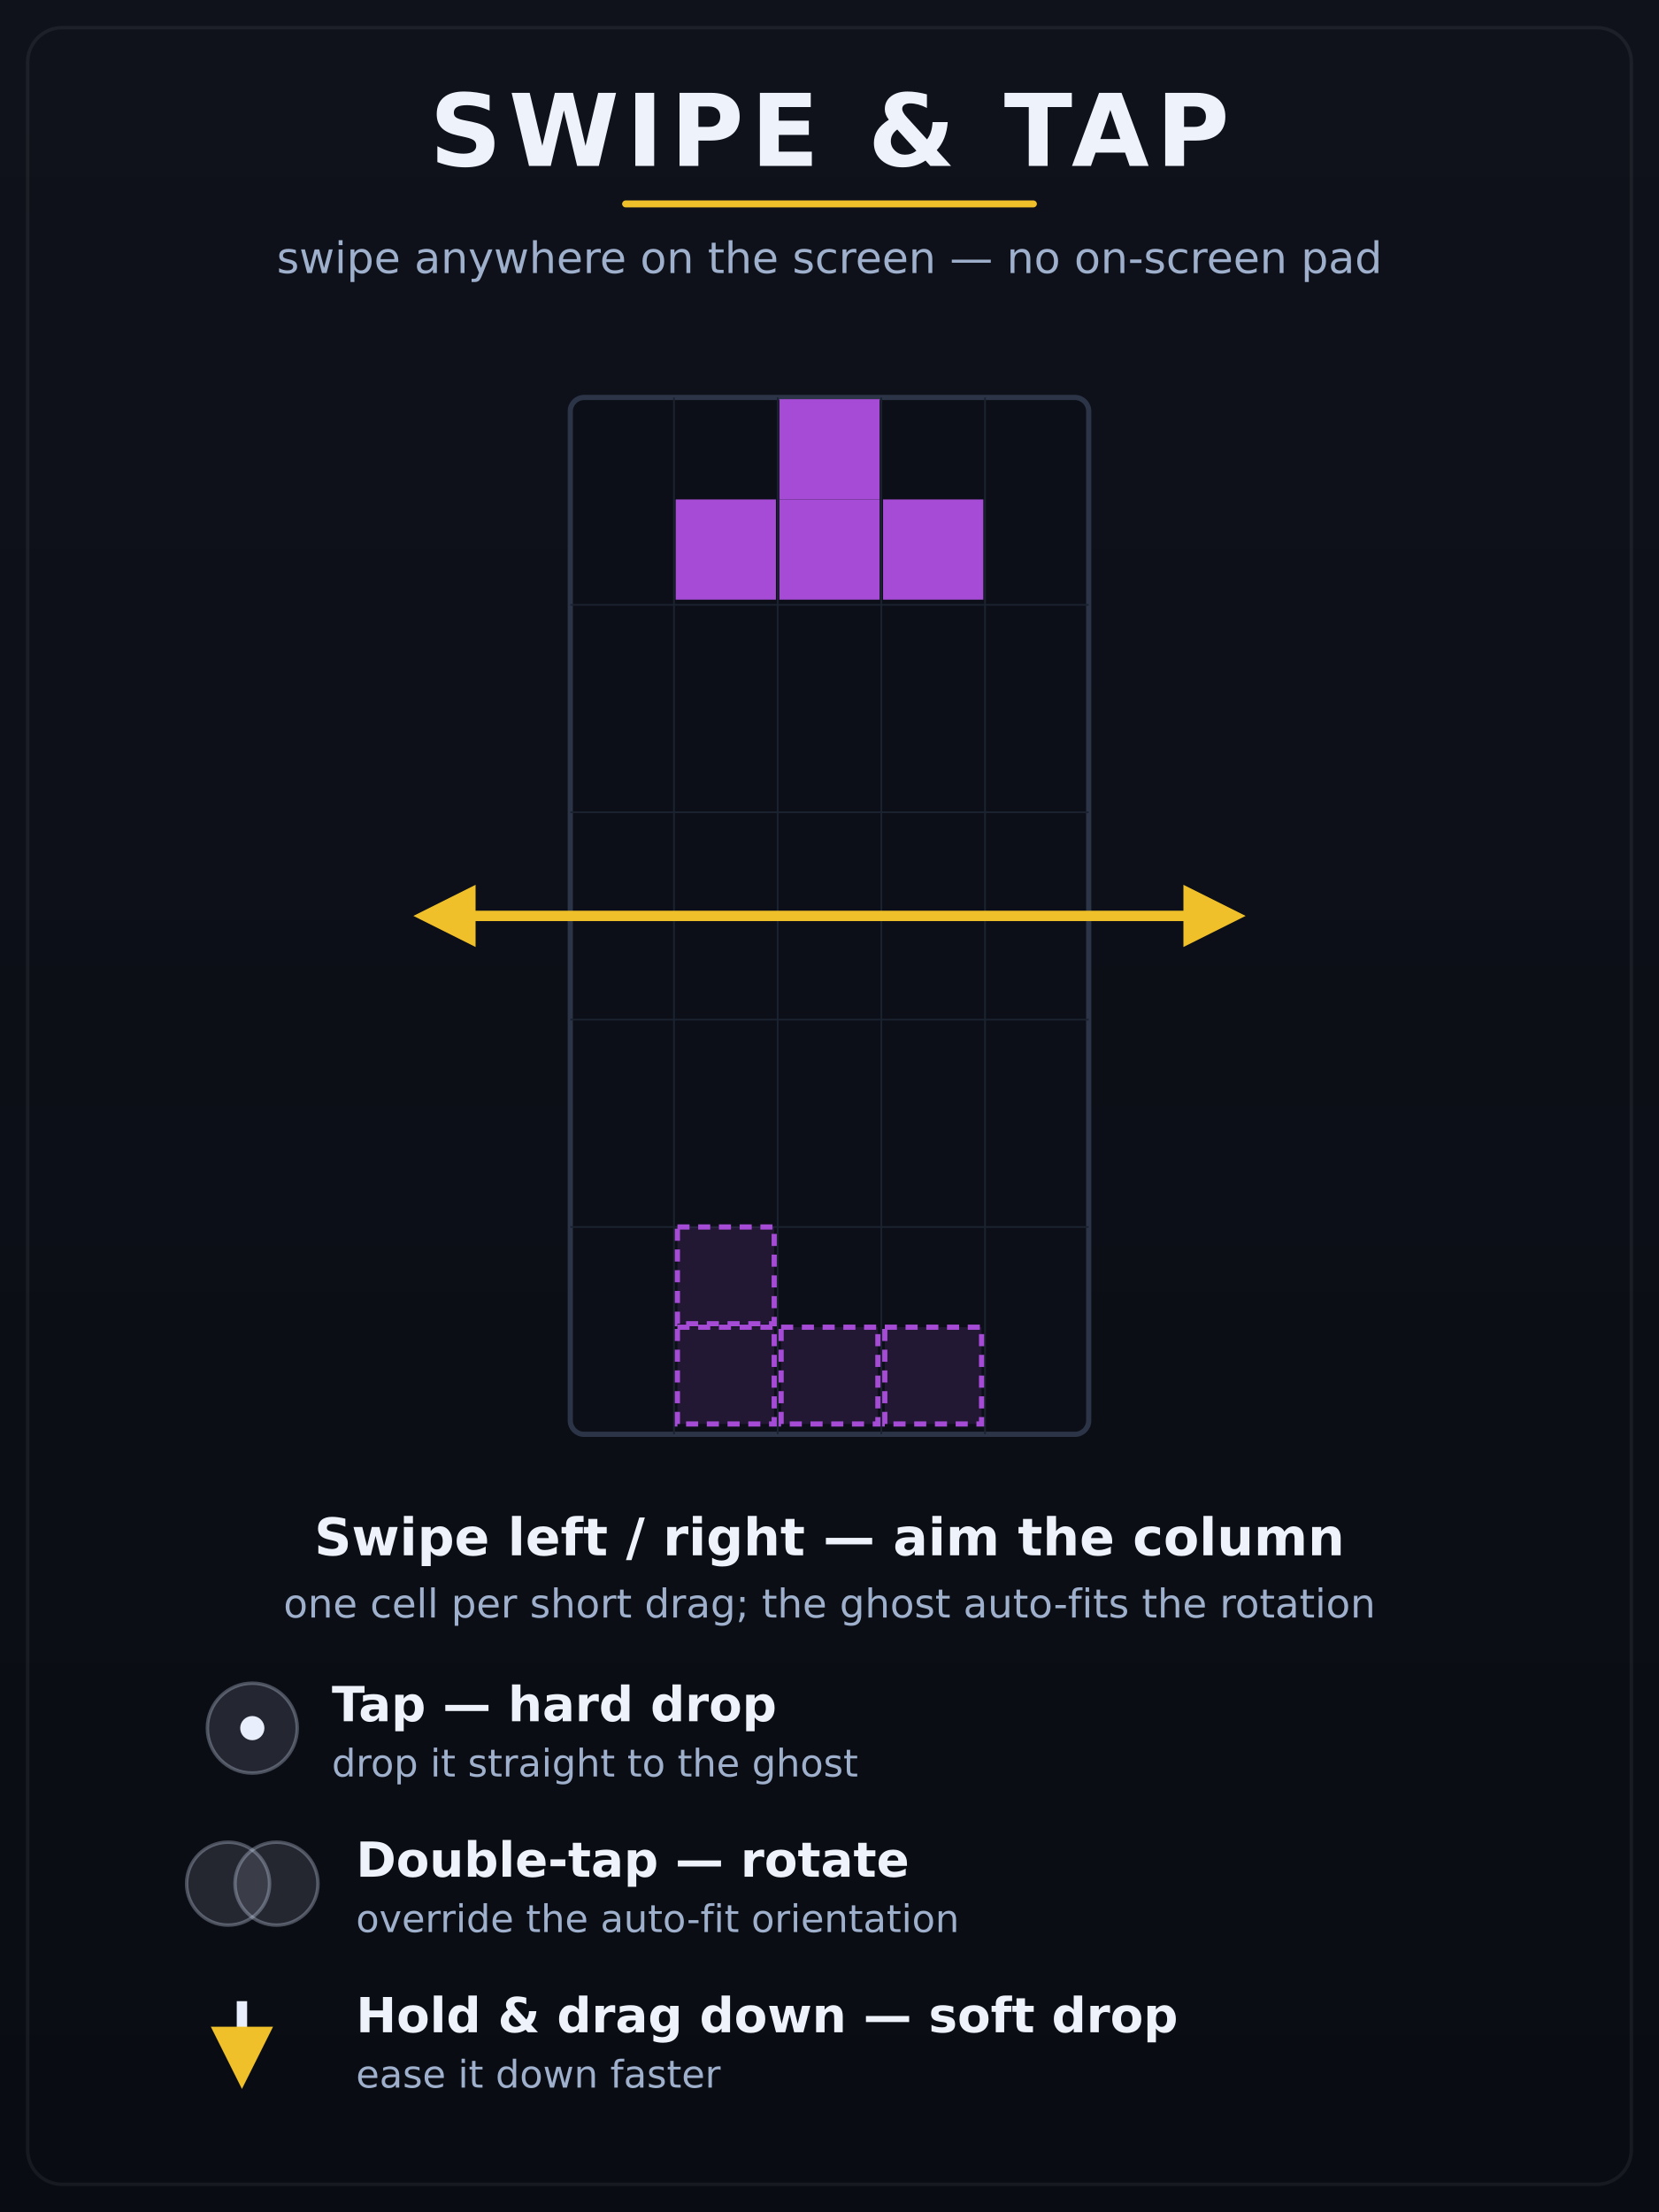
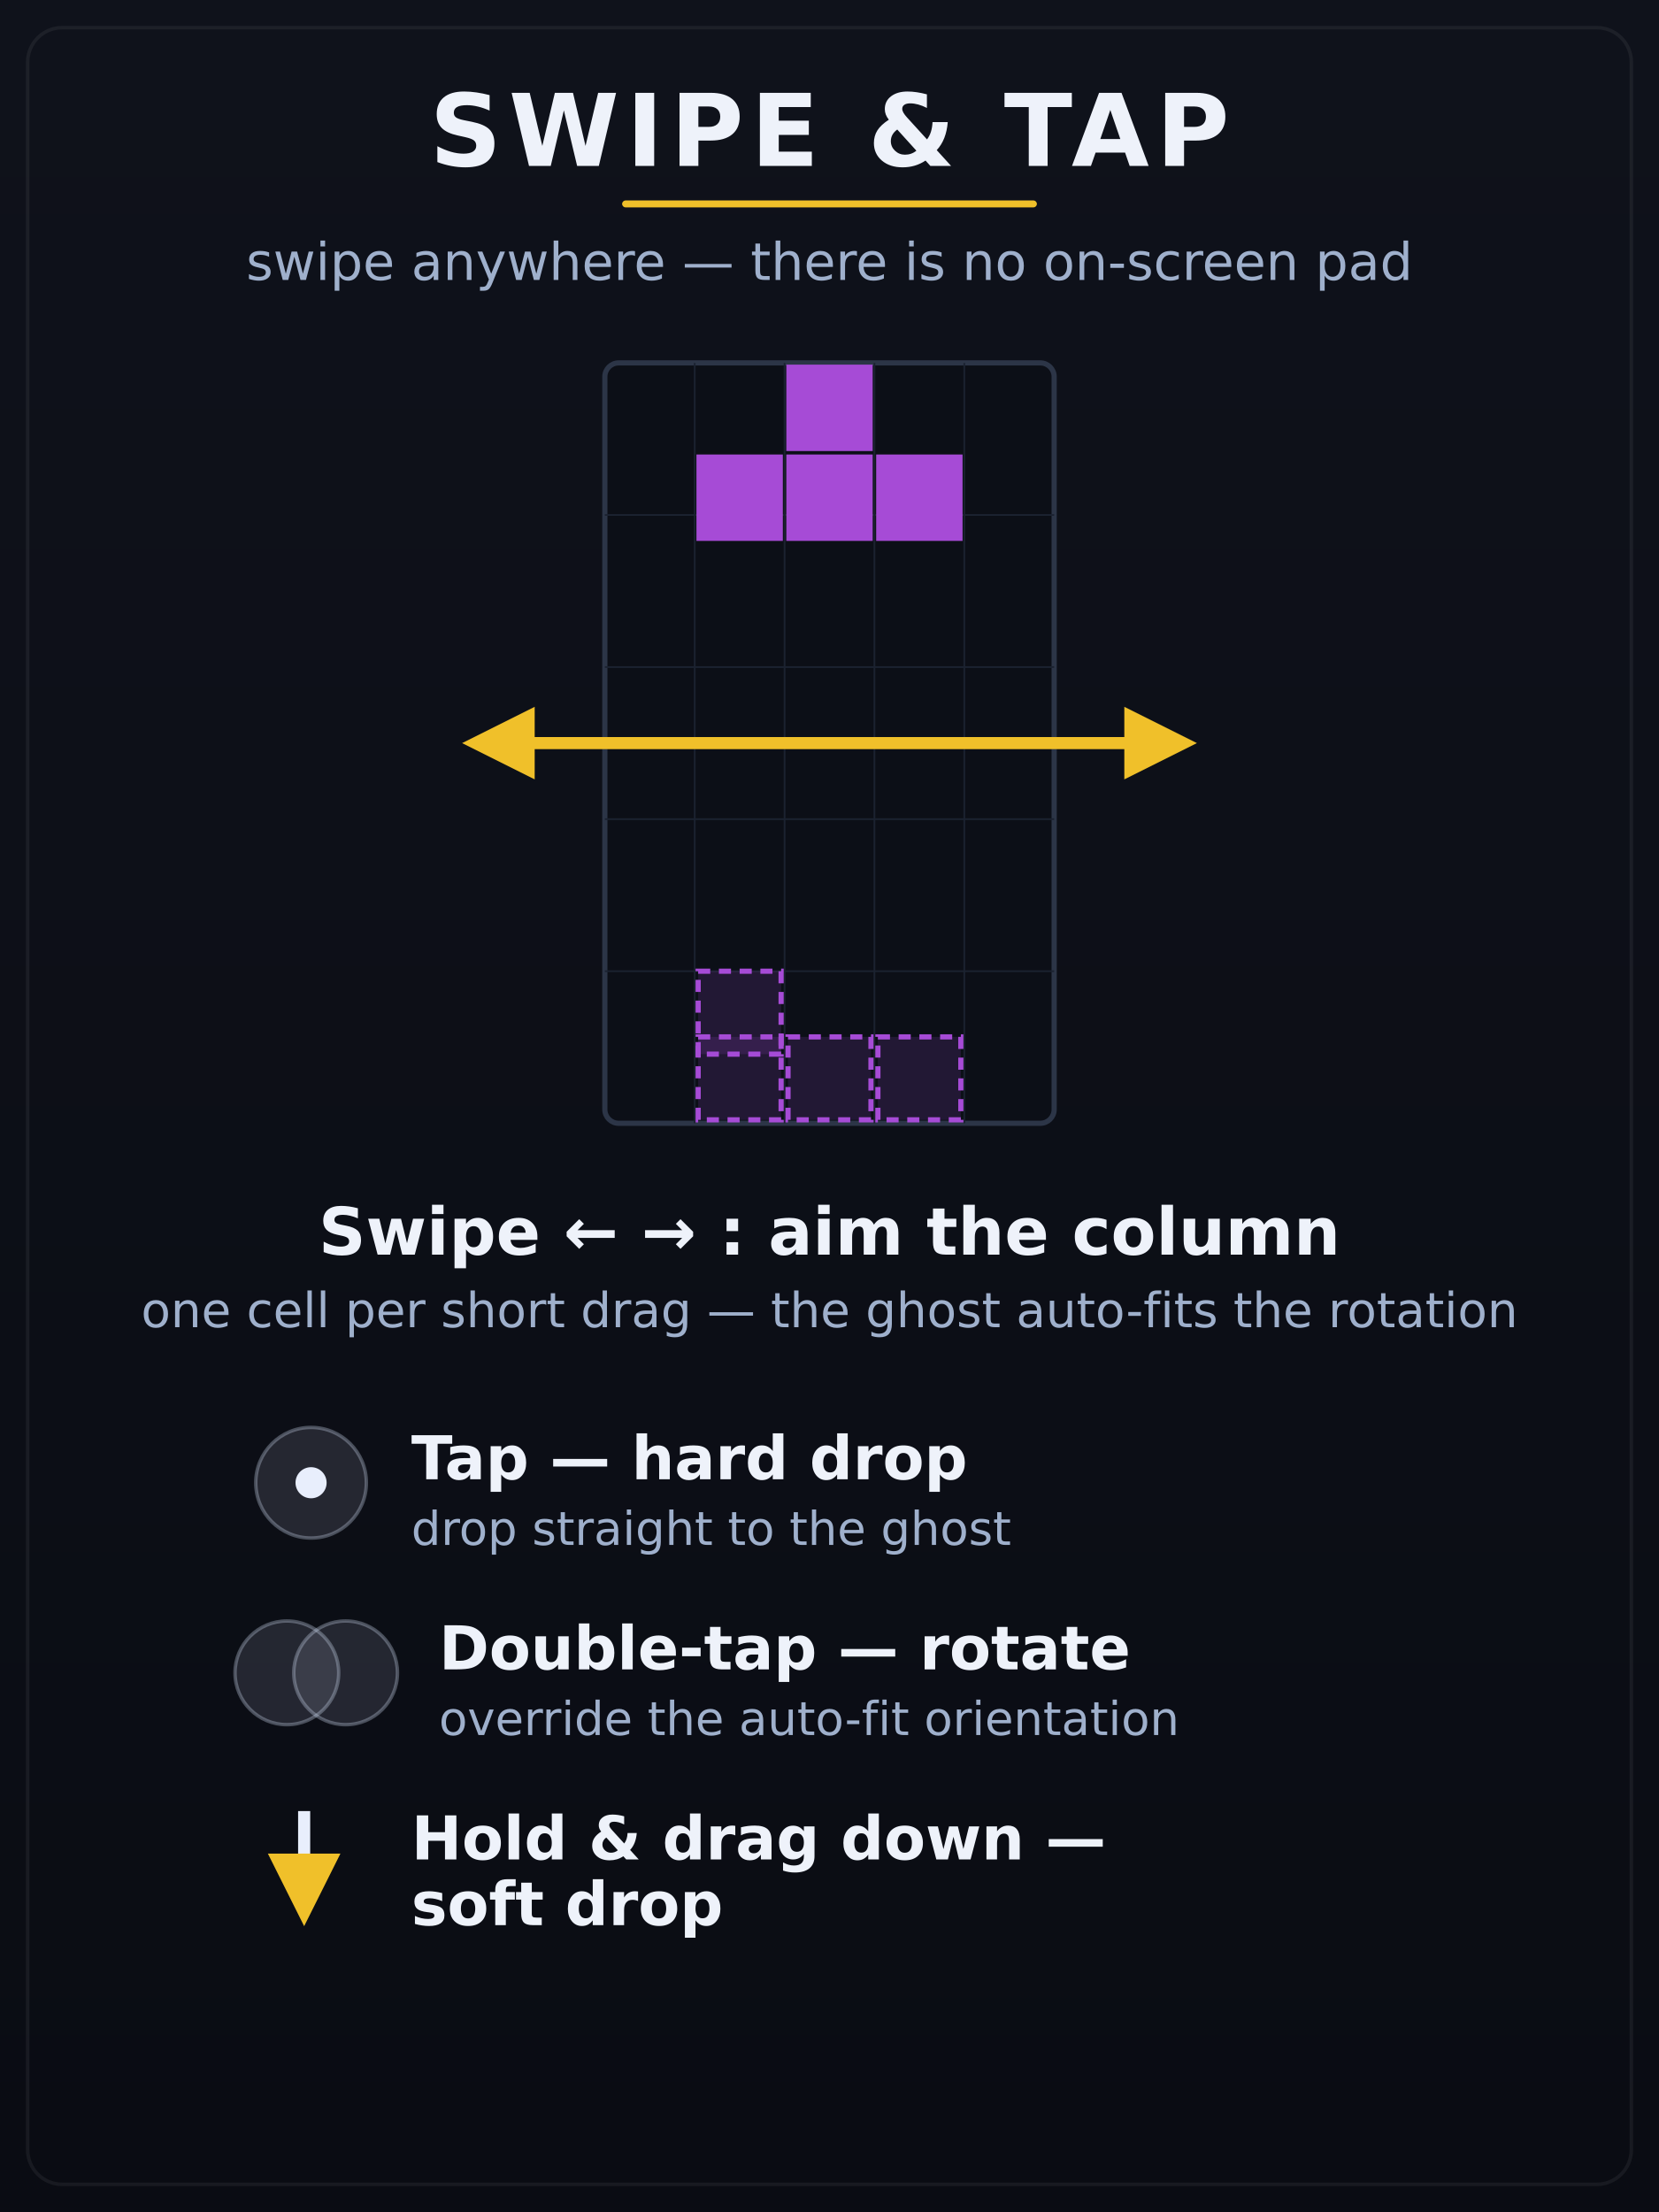
<svg xmlns="http://www.w3.org/2000/svg" width="960" height="1280" viewBox="0 0 960 1280" font-family="DejaVu Sans, 'Liberation Sans', sans-serif">
  <defs>
    <linearGradient id="bg" x1="0" y1="0" x2="0" y2="1">
      <stop offset="0" stop-color="#0f121b" />
      <stop offset="1" stop-color="#0a0c13" />
    </linearGradient>
    <marker id="ah" viewBox="0 0 10 10" refX="7" refY="5" markerWidth="6" markerHeight="6" orient="auto-start-reverse">
      <path d="M0 0 L10 5 L0 10 z" fill="#f0c02a" />
    </marker>
  </defs>
  <rect width="960" height="1280" fill="url(#bg)" />
  <rect x="16" y="16" width="928" height="1248" rx="20" fill="none" stroke="#ffffff" stroke-opacity="0.06" stroke-width="2" />
  <text x="480" y="96" text-anchor="middle" font-size="58" font-weight="700" fill="#eef2fa" letter-spacing="4">SWIPE &amp; TAP</text>
  <rect x="360" y="116" width="240" height="4" rx="2" fill="#f0c02a" />
-   <text x="480" y="158" text-anchor="middle" font-size="25" fill="#9fb0cc">swipe anywhere on the screen — no on-screen pad</text>
-   <rect x="330" y="230" width="300" height="600" rx="8" fill="#0c0f17" stroke="#2c3547" stroke-width="3" />
+   <text x="480" y="162" text-anchor="middle" font-size="30" fill="#9fb0cc">swipe anywhere — there is no on-screen pad</text>
+   <rect x="350" y="210" width="260" height="440" rx="8" fill="#0c0f17" stroke="#2c3547" stroke-width="3" />
  <g stroke="#1b2230" stroke-width="1">
-     <line x1="390" y1="230" x2="390" y2="830" />
-     <line x1="450" y1="230" x2="450" y2="830" />
-     <line x1="510" y1="230" x2="510" y2="830" />
-     <line x1="570" y1="230" x2="570" y2="830" />
-     <line x1="330" y1="350" x2="630" y2="350" />
-     <line x1="330" y1="470" x2="630" y2="470" />
-     <line x1="330" y1="590" x2="630" y2="590" />
-     <line x1="330" y1="710" x2="630" y2="710" />
+     <line x1="402" y1="210" x2="402" y2="650" />
+     <line x1="454" y1="210" x2="454" y2="650" />
+     <line x1="506" y1="210" x2="506" y2="650" />
+     <line x1="558" y1="210" x2="558" y2="650" />
+     <line x1="350" y1="298" x2="610" y2="298" />
+     <line x1="350" y1="386" x2="610" y2="386" />
+     <line x1="350" y1="474" x2="610" y2="474" />
+     <line x1="350" y1="562" x2="610" y2="562" />
  </g>
  <g fill="#a64bd6">
-     <rect x="451" y="231" width="58" height="58" />
-     <rect x="391" y="289" width="58" height="58" />
-     <rect x="451" y="289" width="58" height="58" />
-     <rect x="511" y="289" width="58" height="58" />
+     <rect x="455" y="211" width="50" height="50" />
+     <rect x="403" y="263" width="50" height="50" />
+     <rect x="455" y="263" width="50" height="50" />
+     <rect x="507" y="263" width="50" height="50" />
  </g>
  <g fill="#a64bd6" fill-opacity="0.15" stroke="#a64bd6" stroke-width="3" stroke-dasharray="7 5">
-     <rect x="392" y="710" width="56" height="56" />
-     <rect x="392" y="768" width="56" height="56" />
-     <rect x="452" y="768" width="56" height="56" />
-     <rect x="512" y="768" width="56" height="56" />
+     <rect x="404" y="562" width="48" height="48" />
+     <rect x="404" y="600" width="48" height="48" />
+     <rect x="456" y="600" width="48" height="48" />
+     <rect x="508" y="600" width="48" height="48" />
  </g>
-   <g stroke="#f0c02a" stroke-width="6" fill="none">
-     <line x1="250" y1="530" x2="710" y2="530" marker-start="url(#ah)" marker-end="url(#ah)" />
+   <g stroke="#f0c02a" stroke-width="7" fill="none">
+     <line x1="280" y1="430" x2="680" y2="430" marker-start="url(#ah)" marker-end="url(#ah)" />
  </g>
-   <g>
-     <text x="480" y="900" text-anchor="middle" font-size="30" font-weight="700" fill="#eef2fa">Swipe left / right  —  aim the column</text>
-     <text x="480" y="936" text-anchor="middle" font-size="23" fill="#9fb0cc">one cell per short drag; the ghost auto-fits the rotation</text>
-     <g transform="translate(120 1000)">
-       <circle cx="26" cy="0" r="26" fill="#d9e6ff" fill-opacity="0.12" stroke="#d9e6ff" stroke-opacity="0.3" stroke-width="2" />
-       <circle cx="26" cy="0" r="7" fill="#e8eefc" />
-       <text x="72" y="-4" font-size="28" font-weight="700" fill="#eef2fa">Tap  —  hard drop</text>
-       <text x="72" y="28" font-size="22" fill="#9fb0cc">drop it straight to the ghost</text>
-     </g>
-     <g transform="translate(120 1090)">
-       <circle cx="12" cy="0" r="24" fill="#d9e6ff" fill-opacity="0.12" stroke="#d9e6ff" stroke-opacity="0.3" stroke-width="2" />
-       <circle cx="40" cy="0" r="24" fill="#d9e6ff" fill-opacity="0.12" stroke="#d9e6ff" stroke-opacity="0.3" stroke-width="2" />
-       <text x="86" y="-4" font-size="28" font-weight="700" fill="#eef2fa">Double-tap  —  rotate</text>
-       <text x="86" y="28" font-size="22" fill="#9fb0cc">override the auto-fit orientation</text>
-     </g>
-     <g transform="translate(120 1180)">
-       <path d="M20 -22 L20 18" stroke="#e8eefc" stroke-width="6" fill="none" marker-end="url(#ah)" />
-       <text x="86" y="-4" font-size="28" font-weight="700" fill="#eef2fa">Hold &amp; drag down  —  soft drop</text>
-       <text x="86" y="28" font-size="22" fill="#9fb0cc">ease it down faster</text>
-     </g>
+   <text x="480" y="726" text-anchor="middle" font-size="38" font-weight="700" fill="#eef2fa">Swipe ← → : aim the column</text>
+   <text x="480" y="768" text-anchor="middle" font-size="28" fill="#9fb0cc">one cell per short drag — the ghost auto-fits the rotation</text>
+   <g transform="translate(150 858)">
+     <circle cx="30" cy="0" r="32" fill="#d9e6ff" fill-opacity="0.12" stroke="#d9e6ff" stroke-opacity="0.3" stroke-width="2" />
+     <circle cx="30" cy="0" r="9" fill="#e8eefc" />
+     <text x="88" y="-2" font-size="35" font-weight="700" fill="#eef2fa">Tap — hard drop</text>
+     <text x="88" y="36" font-size="27" fill="#9fb0cc">drop straight to the ghost</text>
+   </g>
+   <g transform="translate(150 968)">
+     <circle cx="16" cy="0" r="30" fill="#d9e6ff" fill-opacity="0.12" stroke="#d9e6ff" stroke-opacity="0.3" stroke-width="2" />
+     <circle cx="50" cy="0" r="30" fill="#d9e6ff" fill-opacity="0.12" stroke="#d9e6ff" stroke-opacity="0.3" stroke-width="2" />
+     <text x="104" y="-2" font-size="35" font-weight="700" fill="#eef2fa">Double-tap — rotate</text>
+     <text x="104" y="36" font-size="27" fill="#9fb0cc">override the auto-fit orientation</text>
+   </g>
+   <g transform="translate(150 1078)">
+     <path d="M26 -30 L26 24" stroke="#e8eefc" stroke-width="7" fill="none" marker-end="url(#ah)" />
+     <text x="88" y="-2" font-size="35" font-weight="700" fill="#eef2fa">Hold &amp; drag down —</text>
+     <text x="88" y="36" font-size="35" font-weight="700" fill="#eef2fa">soft drop</text>
  </g>
</svg>
